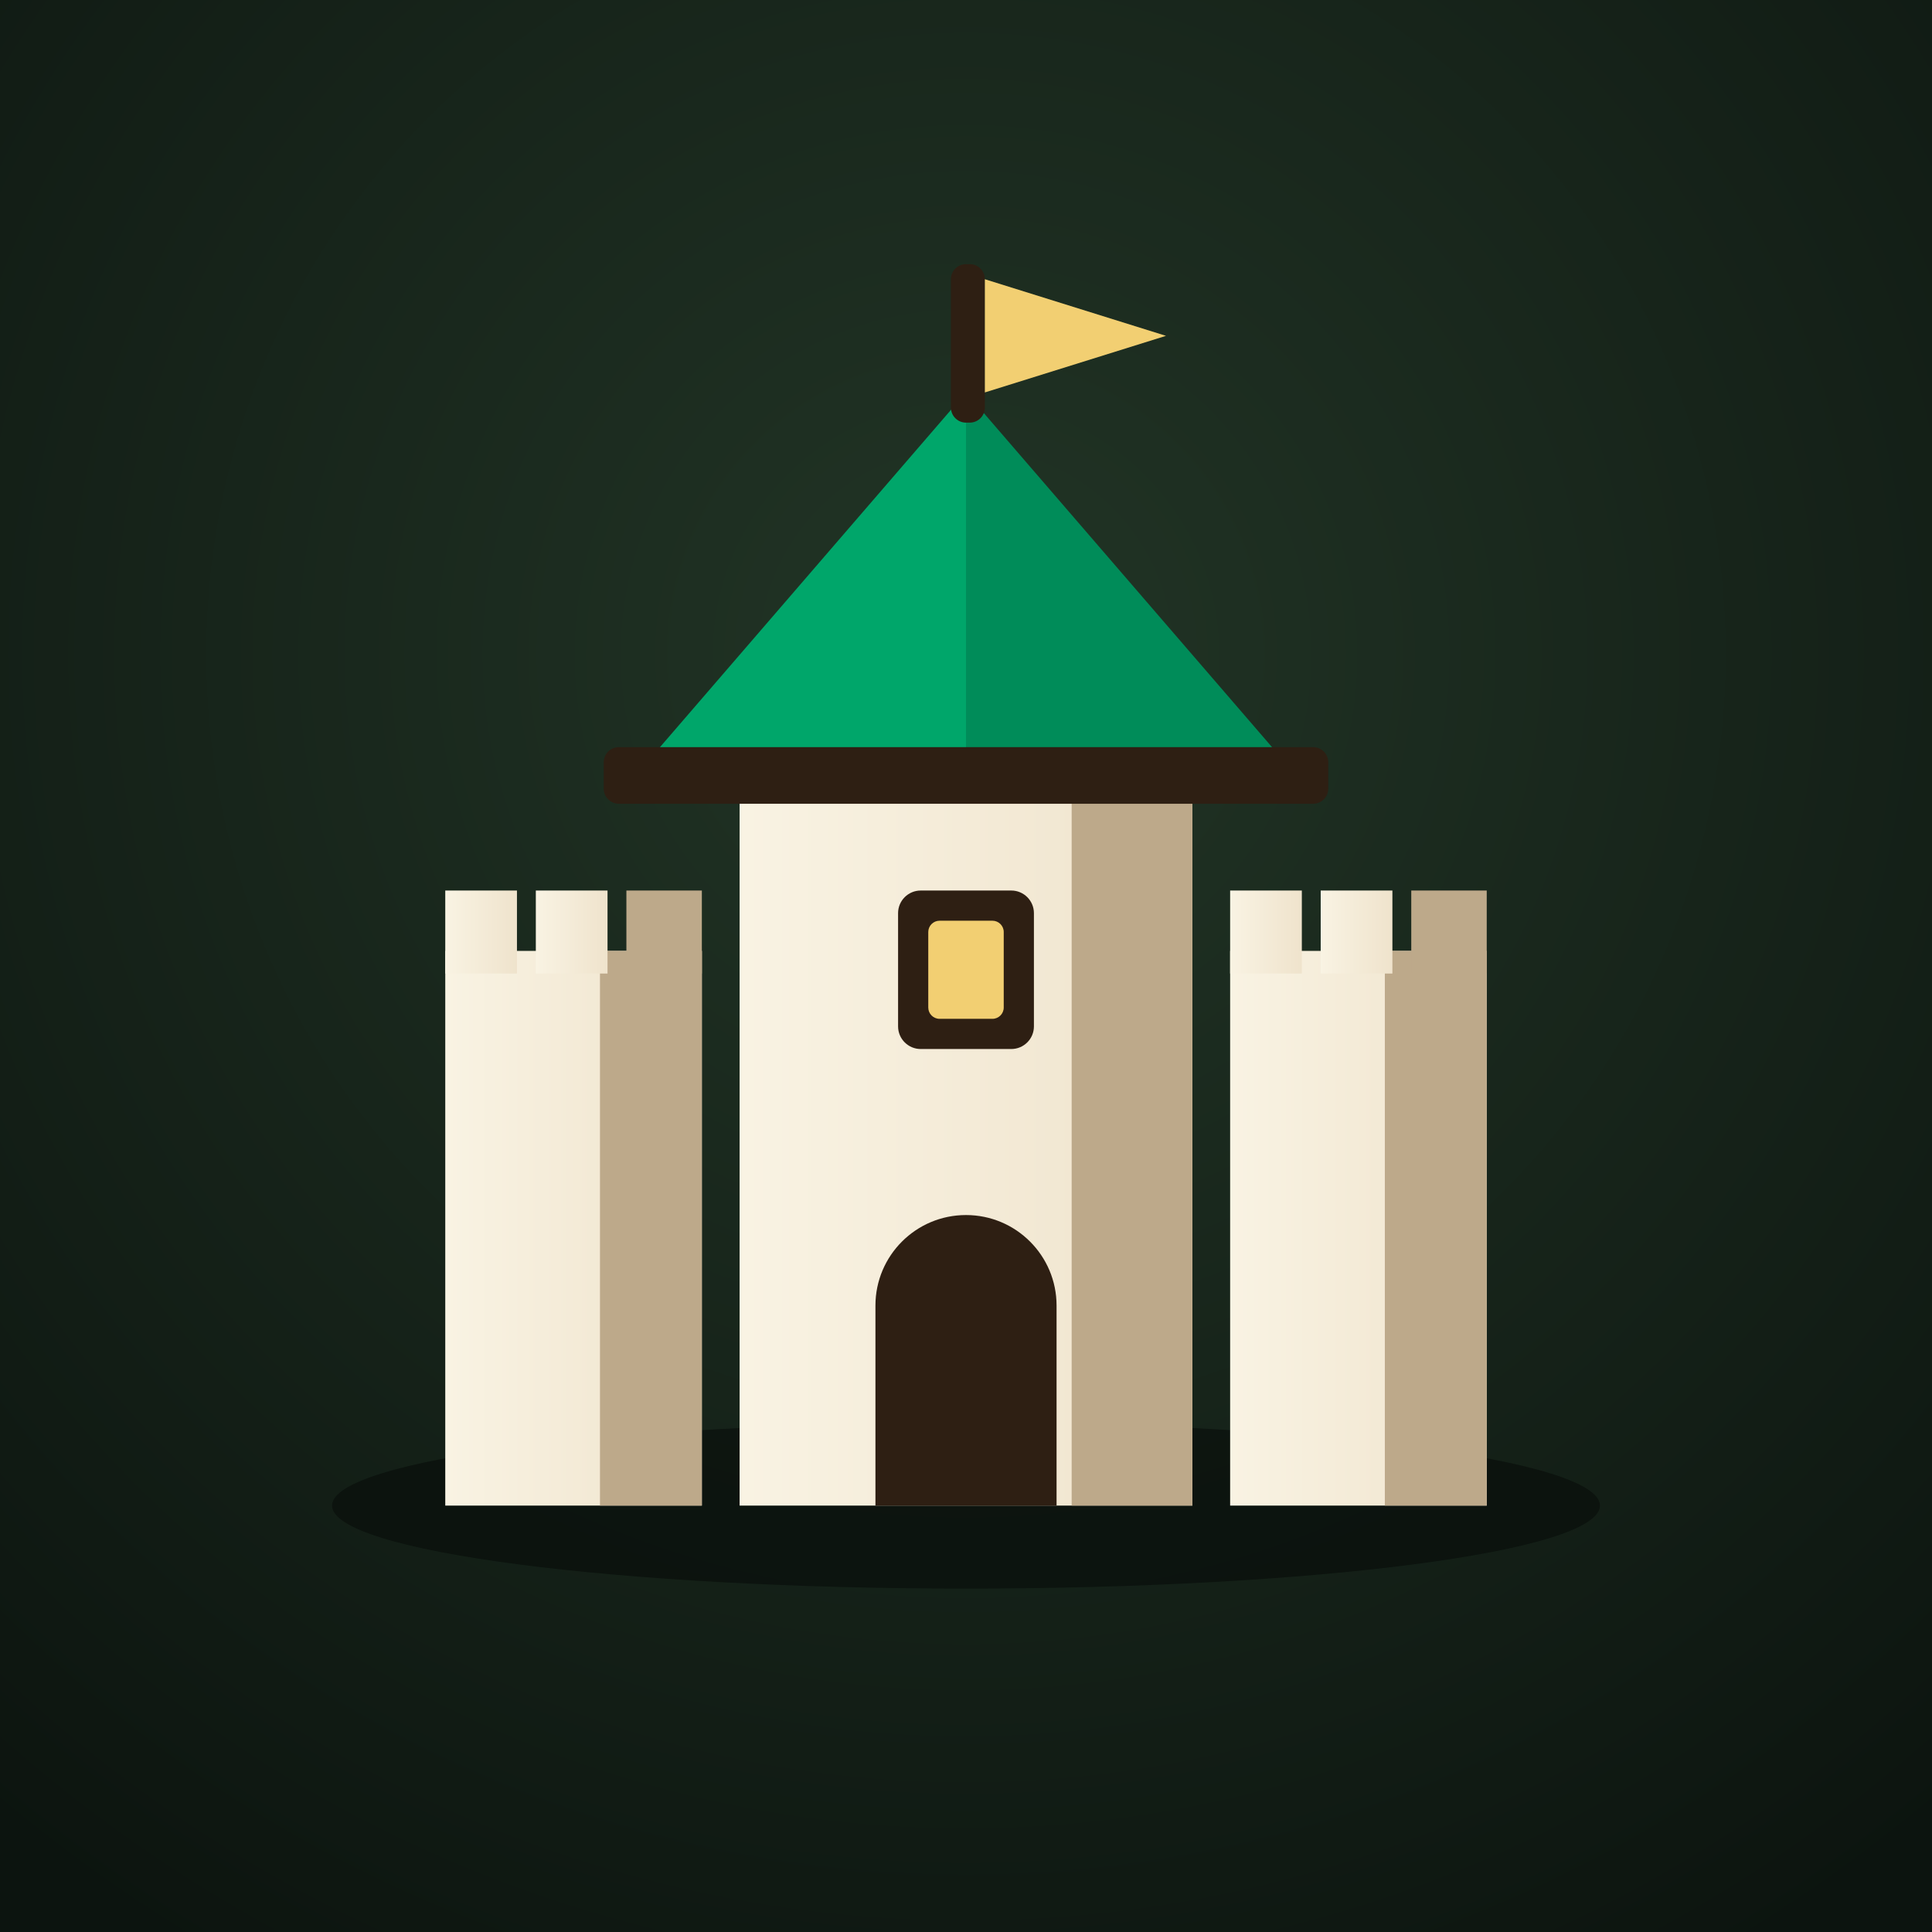
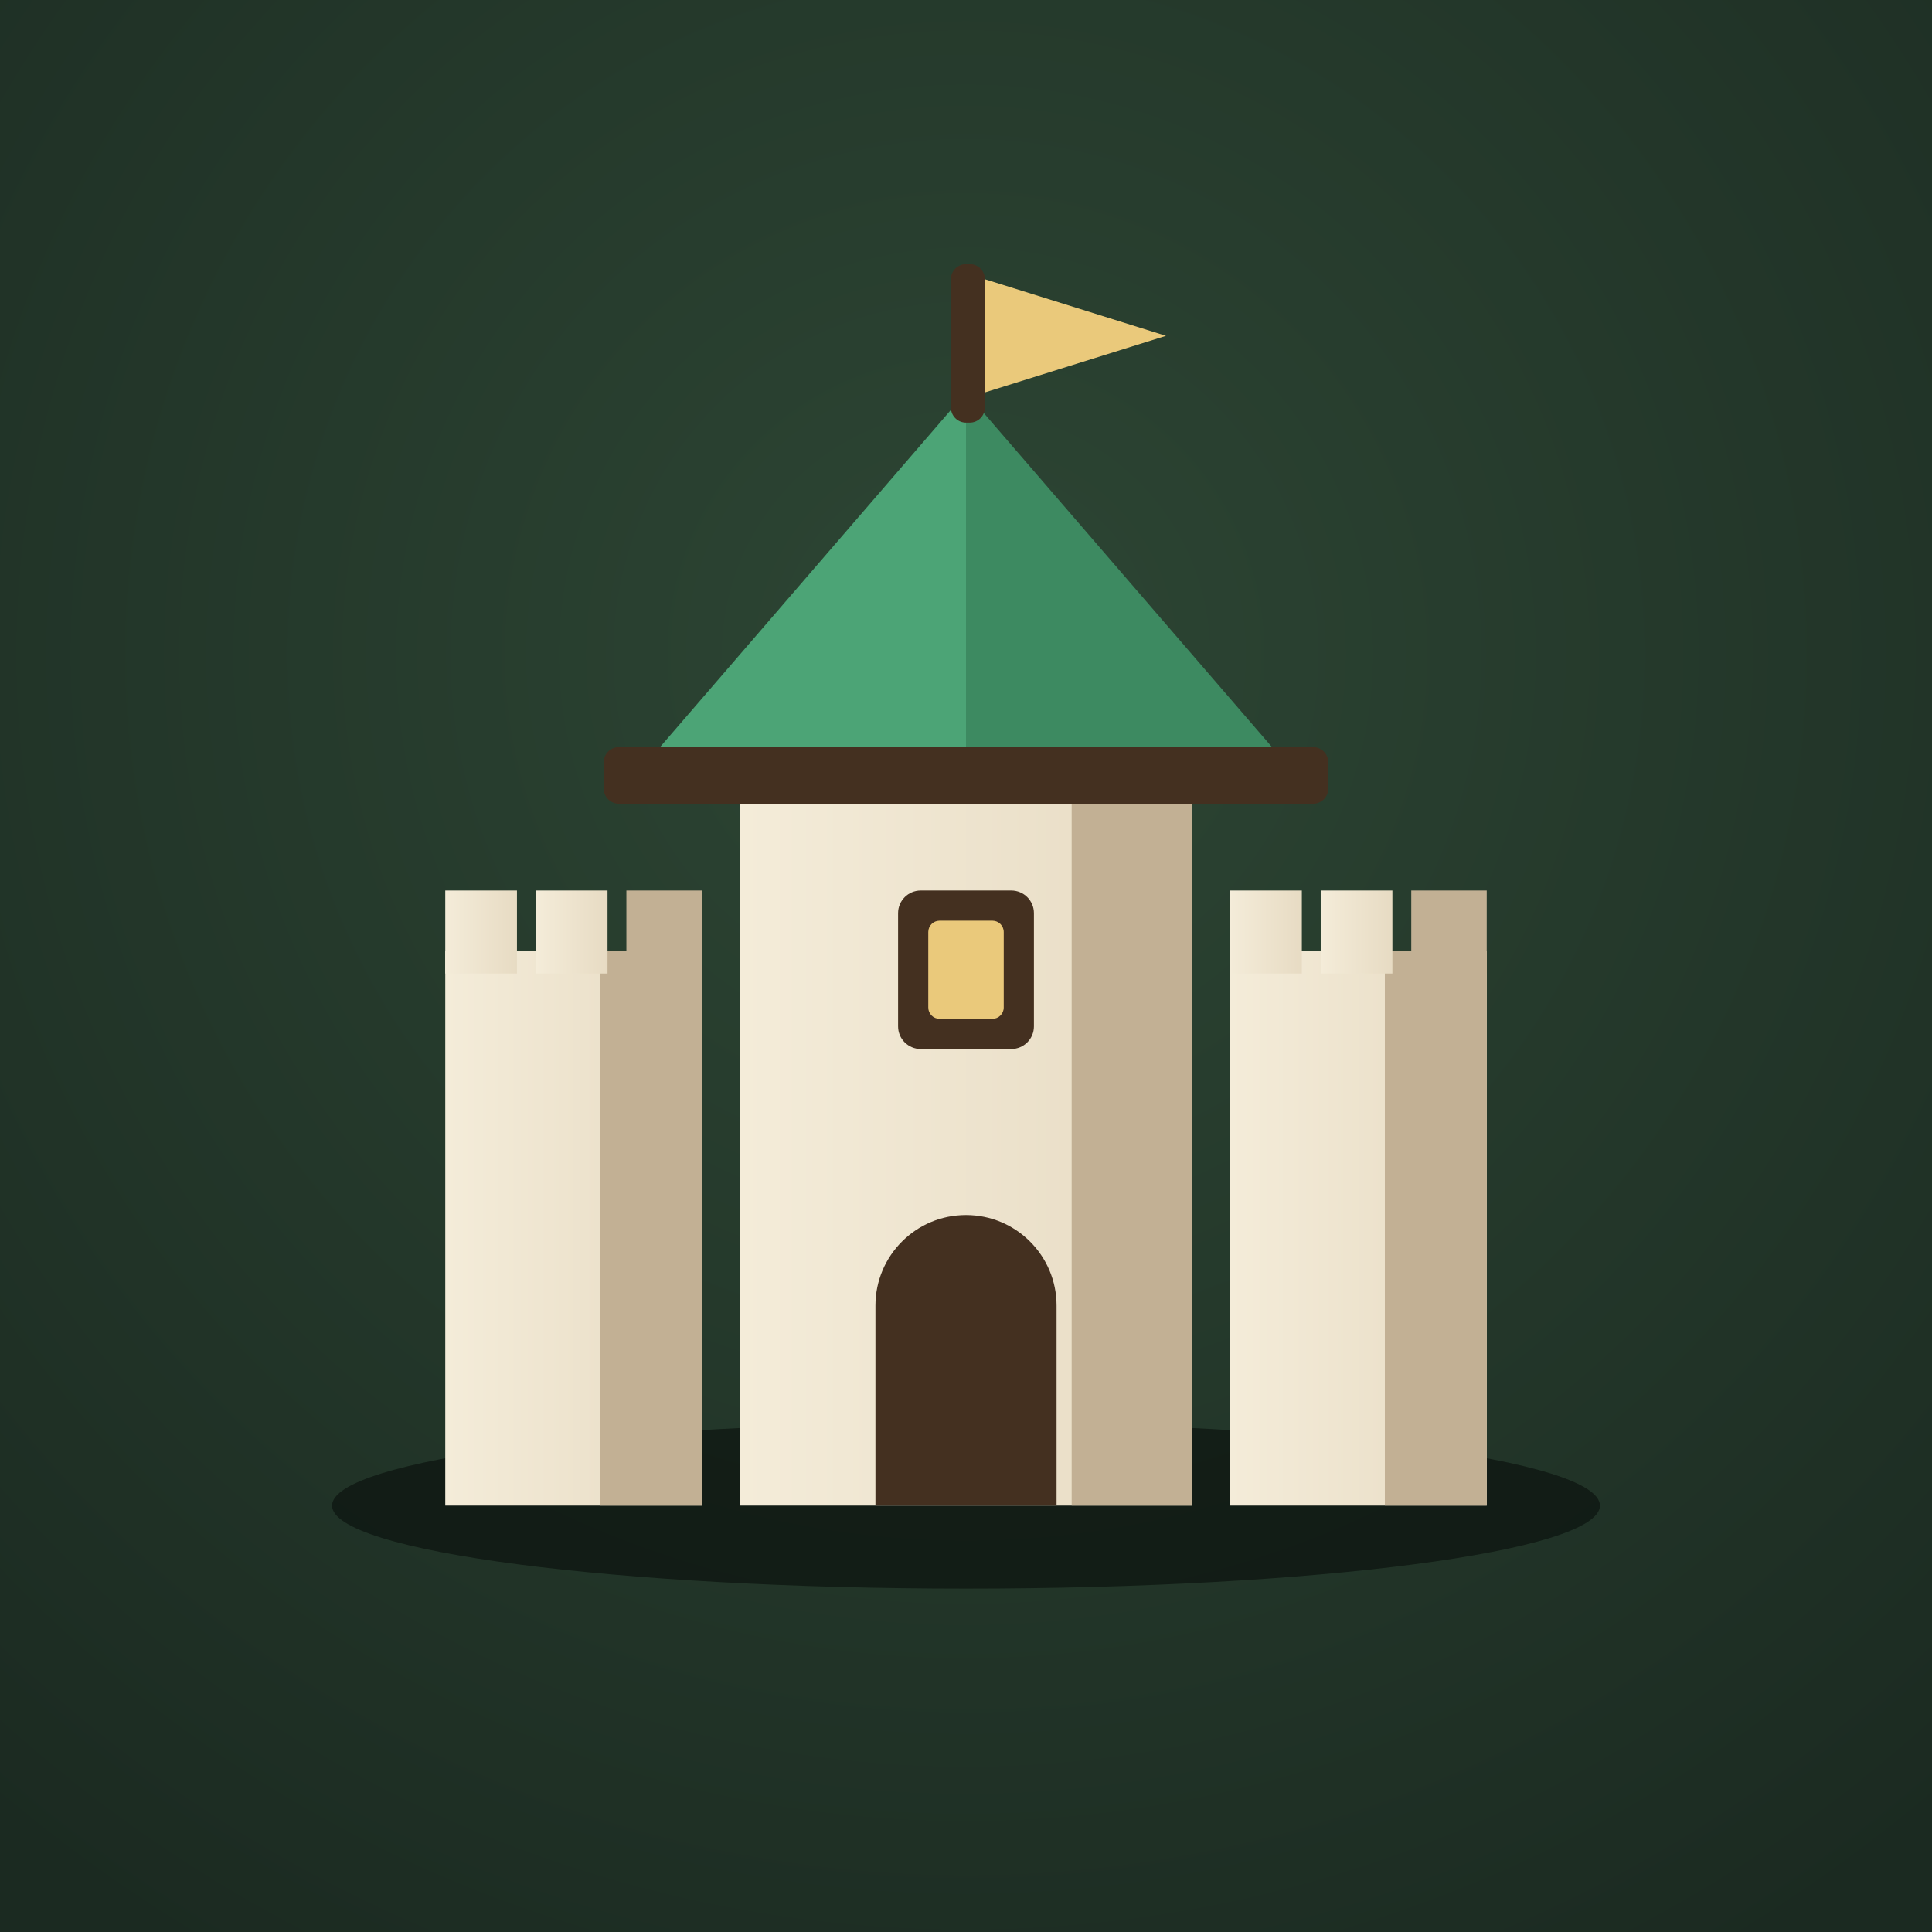
<svg xmlns="http://www.w3.org/2000/svg" viewBox="0 0 512 512" width="512" height="512">
  <defs>
    <radialGradient id="field" cx="50%" cy="34%" r="78%">
-       <stop offset="0" stop-color="#223526" />
-       <stop offset="1" stop-color="#0c140f" />
+       <stop offset="0" stop-color="#2d4634" />
+       <stop offset="1" stop-color="#1b2a21" />
    </radialGradient>
    <linearGradient id="lit" x1="0" y1="0" x2="1" y2="0">
-       <stop offset="0" stop-color="#f9f3e3" />
-       <stop offset="1" stop-color="#efe3cc" />
+       <stop offset="0" stop-color="#f4ecd9" />
+       <stop offset="1" stop-color="#e7dbc3" />
    </linearGradient>
  </defs>
  <rect width="512" height="512" fill="url(#field)" />
  <ellipse cx="256" cy="399" rx="168" ry="22" fill="#050a07" opacity="0.55" />
  <g>
    <rect x="118" y="252" width="68" height="147" fill="url(#lit)" />
-     <rect x="159" y="252" width="27" height="147" fill="#bda98a" />
+     <rect x="159" y="252" width="27" height="147" fill="#c2b094" />
    <rect x="118" y="236" width="19" height="22" fill="url(#lit)" />
    <rect x="142" y="236" width="19" height="22" fill="url(#lit)" />
-     <rect x="166" y="236" width="20" height="22" fill="#bda98a" />
+     <rect x="166" y="236" width="20" height="22" fill="#c2b094" />
  </g>
  <g>
    <rect x="326" y="252" width="68" height="147" fill="url(#lit)" />
-     <rect x="367" y="252" width="27" height="147" fill="#bda98a" />
+     <rect x="367" y="252" width="27" height="147" fill="#c2b094" />
    <rect x="326" y="236" width="19" height="22" fill="url(#lit)" />
    <rect x="350" y="236" width="19" height="22" fill="url(#lit)" />
-     <rect x="374" y="236" width="20" height="22" fill="#bda98a" />
+     <rect x="374" y="236" width="20" height="22" fill="#c2b094" />
  </g>
  <rect x="196" y="200" width="120" height="199" fill="url(#lit)" />
-   <rect x="284" y="200" width="32" height="199" fill="#bda98a" />
-   <path d="M256 104 L344 206 L256 206 Z" fill="#008c59" />
-   <path d="M256 104 L168 206 L256 206 Z" fill="#00a66a" />
-   <rect x="160" y="198" width="192" height="15" rx="4" fill="#2e1f13" />
-   <rect x="252" y="70" width="9" height="42" rx="4" fill="#2e1f13" />
-   <path d="M261 74 L309 89 L261 104 Z" fill="#f2cf72" />
-   <rect x="238" y="236" width="36" height="42" rx="6" fill="#2e1f13" />
-   <rect x="246" y="244" width="20" height="26" rx="3" fill="#f2cf72" />
-   <path d="M232 399 L232 346 A24 24 0 0 1 280 346 L280 399 Z" fill="#2e1f13" />
+   <rect x="284" y="200" width="32" height="199" fill="#c2b094" />
+   <path d="M256 104 L344 206 L256 206 Z" fill="#3d8a61" />
+   <path d="M256 104 L168 206 L256 206 Z" fill="#4ca476" />
+   <rect x="160" y="198" width="192" height="15" rx="4" fill="#443020" />
+   <rect x="252" y="70" width="9" height="42" rx="4" fill="#443020" />
+   <path d="M261 74 L309 89 L261 104 Z" fill="#eac97b" />
+   <rect x="238" y="236" width="36" height="42" rx="6" fill="#443020" />
+   <rect x="246" y="244" width="20" height="26" rx="3" fill="#eac97b" />
+   <path d="M232 399 L232 346 A24 24 0 0 1 280 346 L280 399 Z" fill="#443020" />
</svg>
